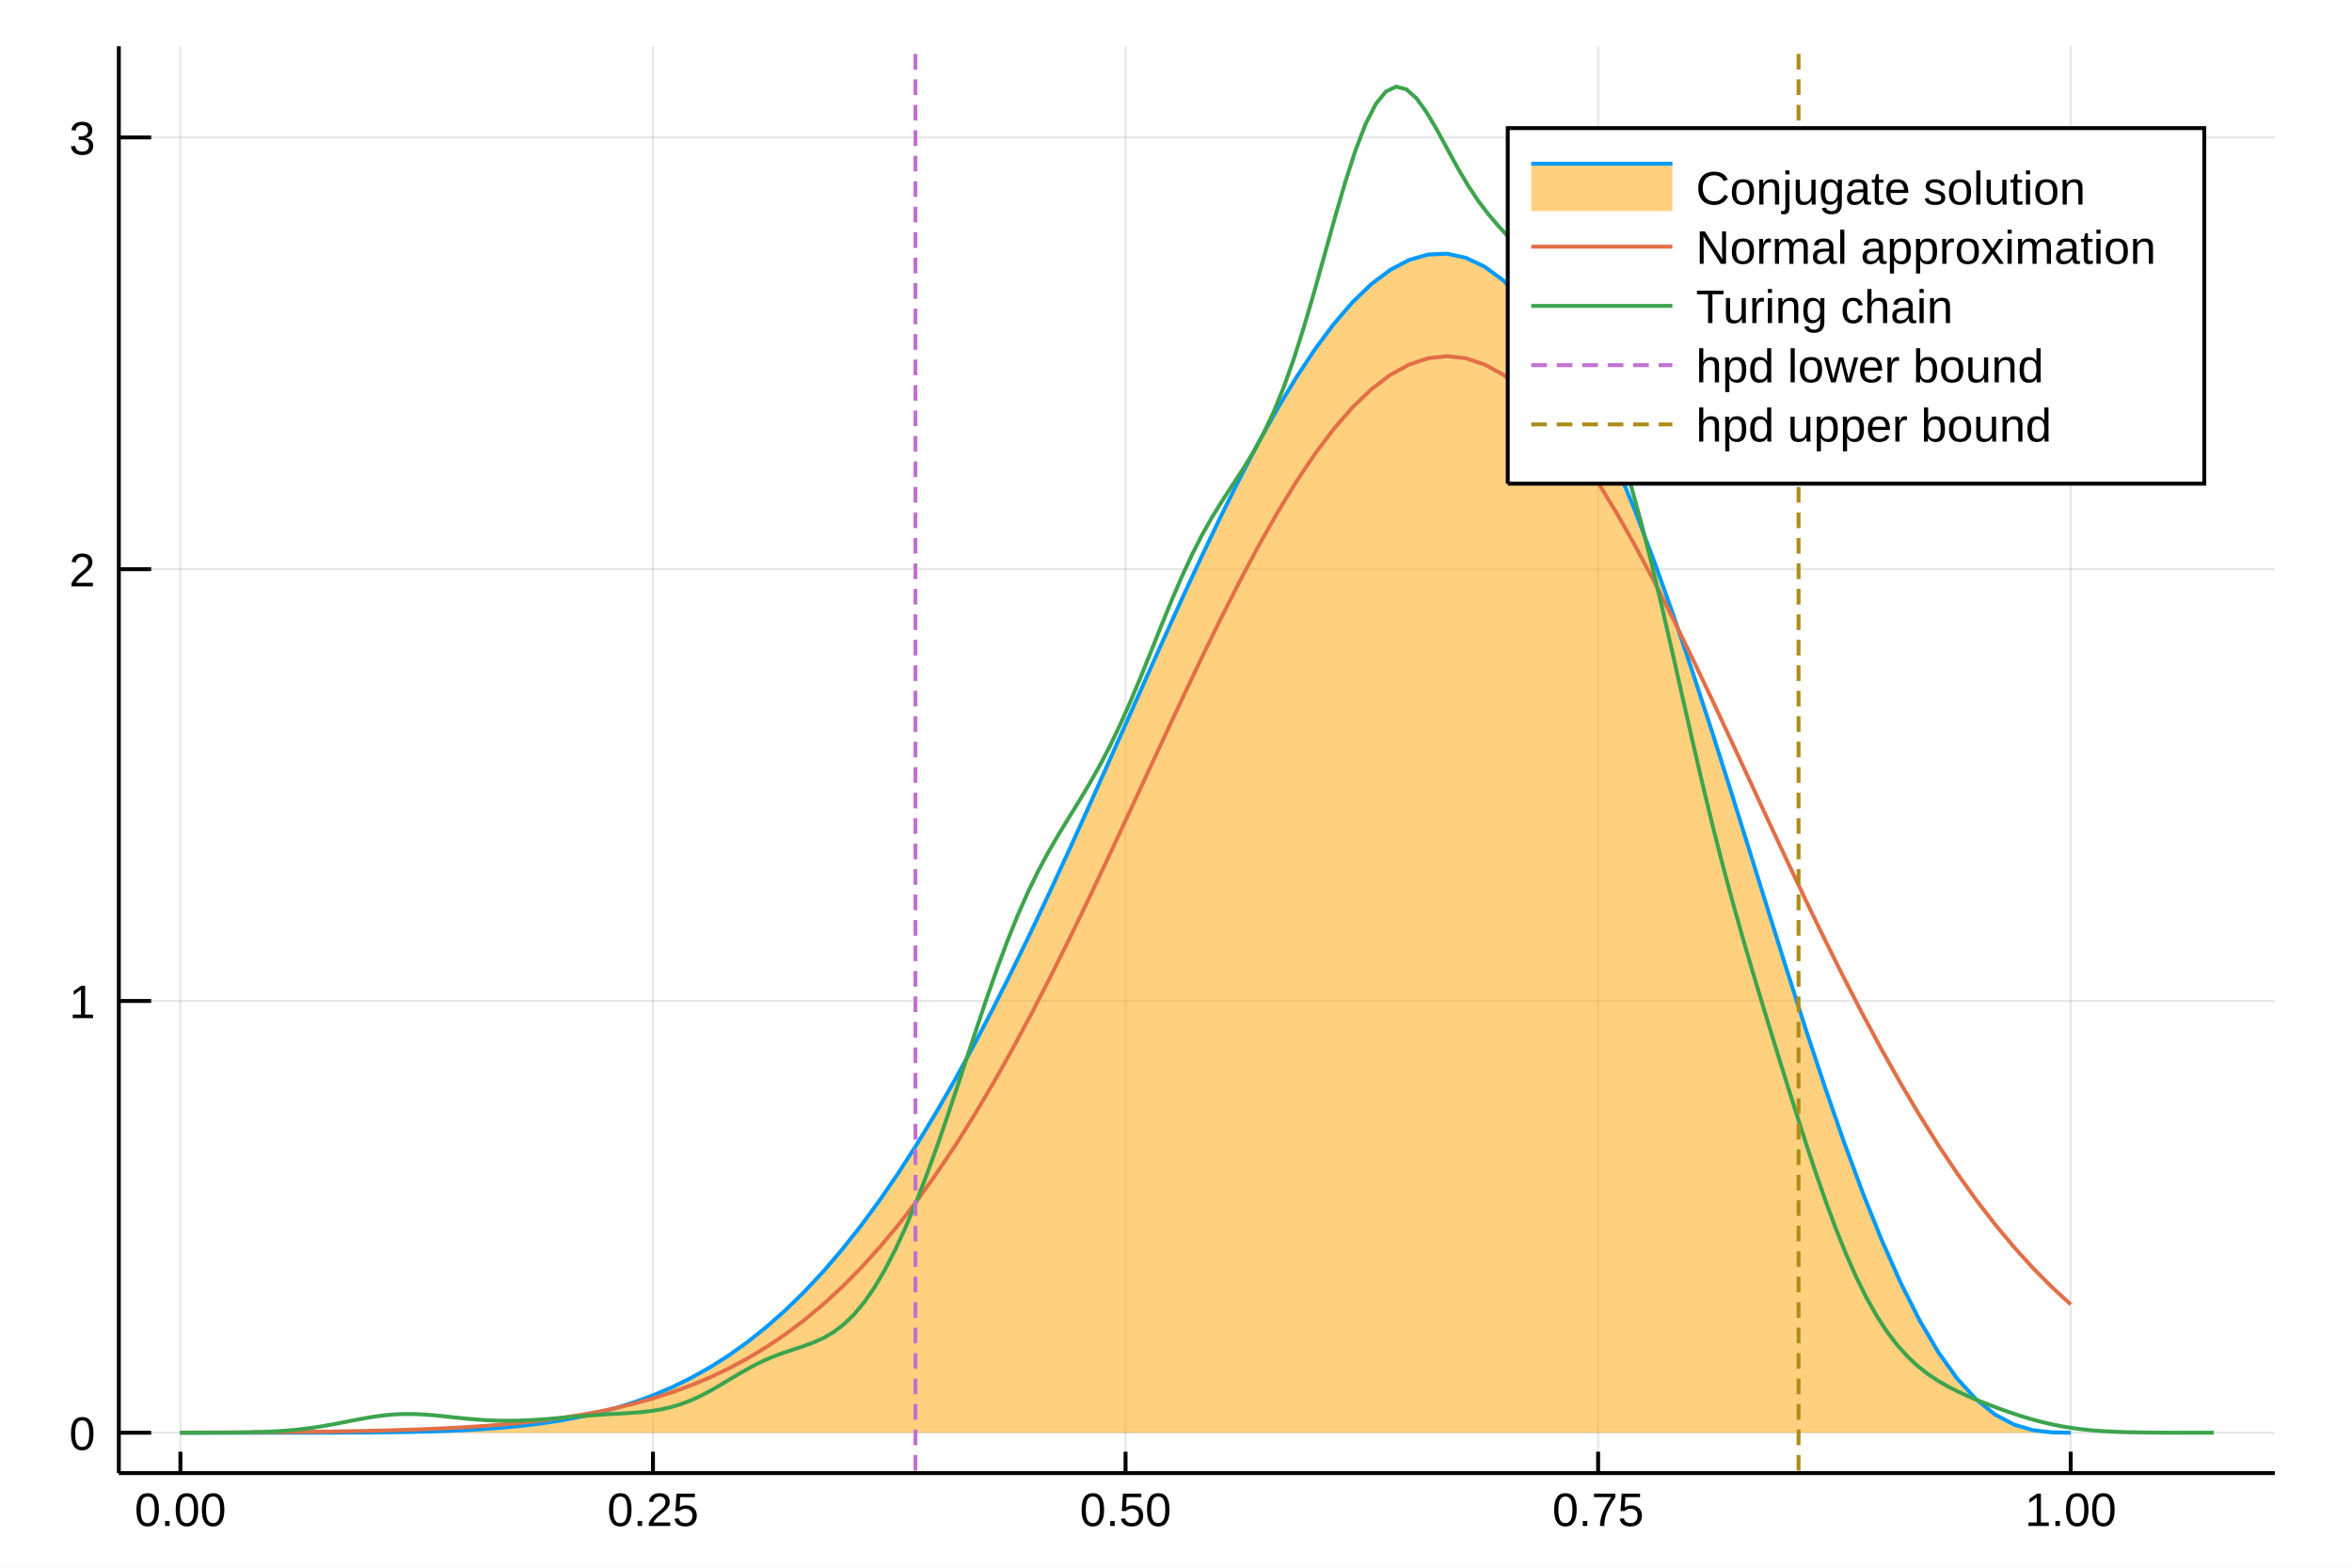
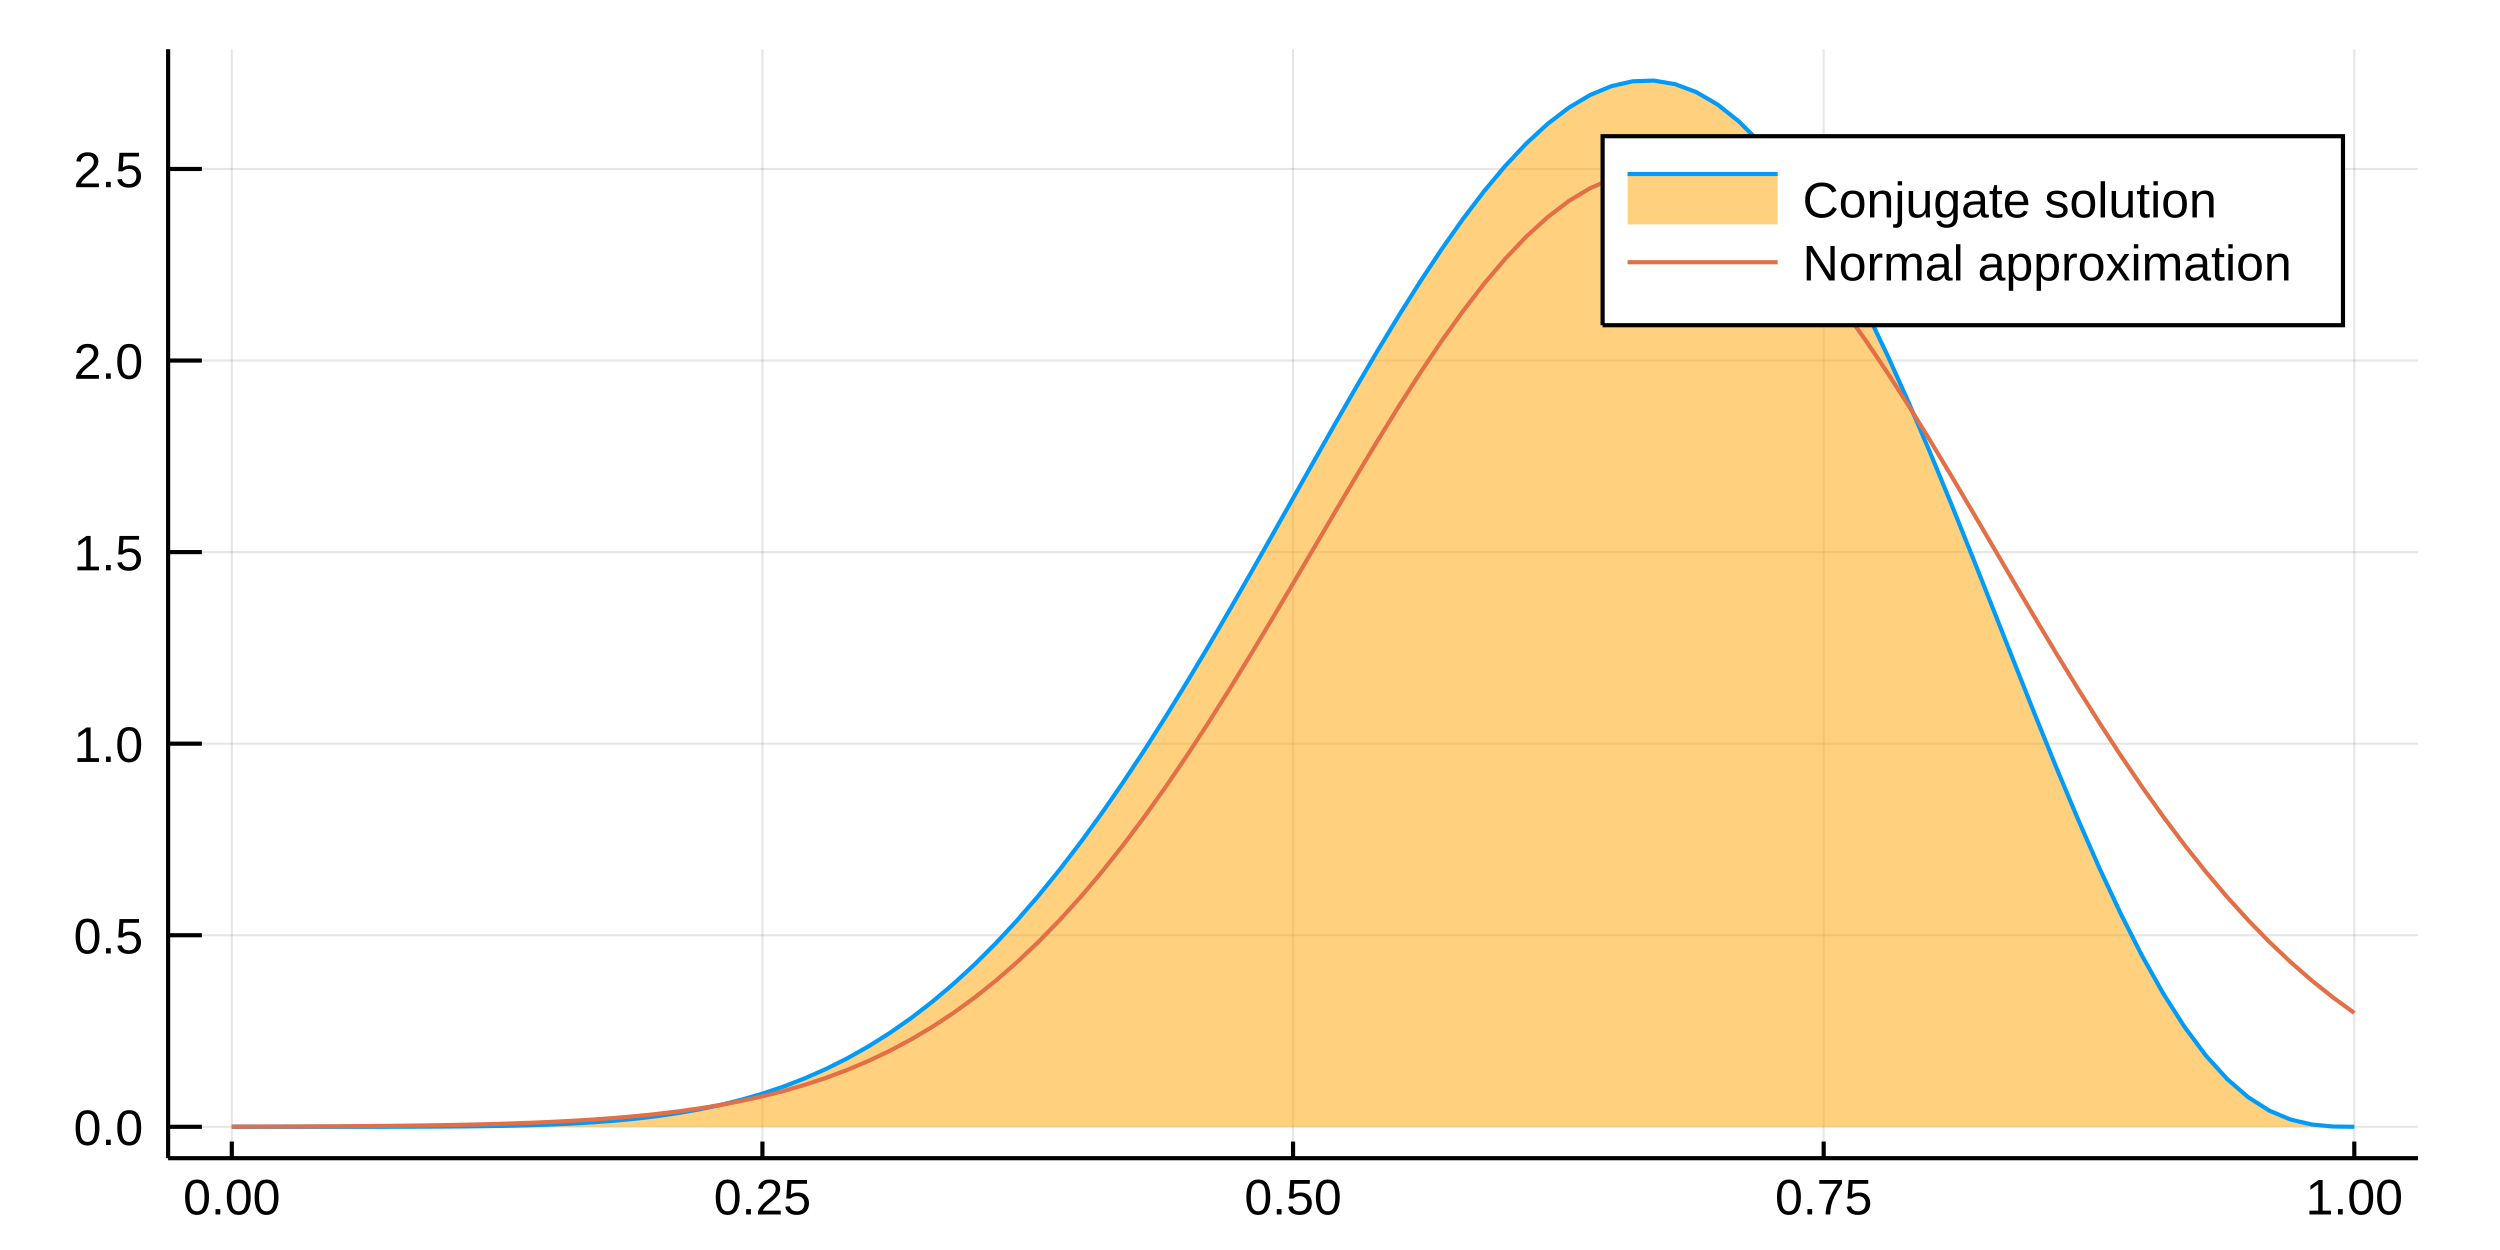
- <svg xmlns="http://www.w3.org/2000/svg" width="600" height="400" viewBox="0 0 2400 1600">
+ <svg xmlns="http://www.w3.org/2000/svg" width="600" height="300" viewBox="0 0 2400 1200">
  <defs>
-     <clipPath id="clip4500">
+     <clipPath id="clip3600">
      <rect x="0" y="0" width="2000" height="2000" />
    </clipPath>
  </defs>
  <defs>
-     <clipPath id="clip4501">
-       <rect x="0" y="0" width="2400" height="1600" />
+     <clipPath id="clip3601">
+       <rect x="0" y="0" width="2400" height="1200" />
    </clipPath>
  </defs>
-   <polygon clip-path="url(#clip4501)" points=" 0,1600 2400,1600 2400,0 0,0    " fill="#ffffff" fill-rule="evenodd" fill-opacity="1" />
+   <polygon clip-path="url(#clip3601)" points=" 0,1200 2400,1200 2400,0 0,0    " fill="#ffffff" fill-rule="evenodd" fill-opacity="1" />
  <defs>
-     <clipPath id="clip4502">
-       <rect x="480" y="0" width="1681" height="1600" />
+     <clipPath id="clip3602">
+       <rect x="480" y="0" width="1681" height="1200" />
    </clipPath>
  </defs>
-   <polygon clip-path="url(#clip4501)" points=" 121.251,1503.47 2321.26,1503.47 2321.26,47.244 121.251,47.244    " fill="#ffffff" fill-rule="evenodd" fill-opacity="1" />
+   <polygon clip-path="url(#clip3601)" points=" 161.394,1111.86 2321.26,1111.86 2321.26,47.244 161.394,47.244    " fill="#ffffff" fill-rule="evenodd" fill-opacity="1" />
  <defs>
-     <clipPath id="clip4503">
-       <rect x="121" y="47" width="2201" height="1457" />
+     <clipPath id="clip3603">
+       <rect x="161" y="47" width="2161" height="1066" />
    </clipPath>
  </defs>
-   <polyline clip-path="url(#clip4503)" style="stroke:#000000; stroke-width:2; stroke-opacity:0.1; fill:none" points="   184.083,1503.47 184.083,47.244    " />
-   <polyline clip-path="url(#clip4503)" style="stroke:#000000; stroke-width:2; stroke-opacity:0.1; fill:none" points="   666.301,1503.47 666.301,47.244    " />
-   <polyline clip-path="url(#clip4503)" style="stroke:#000000; stroke-width:2; stroke-opacity:0.1; fill:none" points="   1148.52,1503.47 1148.52,47.244    " />
-   <polyline clip-path="url(#clip4503)" style="stroke:#000000; stroke-width:2; stroke-opacity:0.1; fill:none" points="   1630.74,1503.47 1630.74,47.244    " />
-   <polyline clip-path="url(#clip4503)" style="stroke:#000000; stroke-width:2; stroke-opacity:0.1; fill:none" points="   2112.96,1503.47 2112.96,47.244    " />
-   <polyline clip-path="url(#clip4503)" style="stroke:#000000; stroke-width:2; stroke-opacity:0.1; fill:none" points="   121.251,1462.26 2321.26,1462.26    " />
-   <polyline clip-path="url(#clip4503)" style="stroke:#000000; stroke-width:2; stroke-opacity:0.1; fill:none" points="   121.251,1021.6 2321.26,1021.6    " />
-   <polyline clip-path="url(#clip4503)" style="stroke:#000000; stroke-width:2; stroke-opacity:0.1; fill:none" points="   121.251,580.938 2321.26,580.938    " />
-   <polyline clip-path="url(#clip4503)" style="stroke:#000000; stroke-width:2; stroke-opacity:0.1; fill:none" points="   121.251,140.277 2321.26,140.277    " />
-   <polyline clip-path="url(#clip4501)" style="stroke:#000000; stroke-width:4; stroke-opacity:1; fill:none" points="   121.251,1503.47 2321.26,1503.47    " />
-   <polyline clip-path="url(#clip4501)" style="stroke:#000000; stroke-width:4; stroke-opacity:1; fill:none" points="   121.251,1503.47 121.251,47.244    " />
-   <polyline clip-path="url(#clip4501)" style="stroke:#000000; stroke-width:4; stroke-opacity:1; fill:none" points="   184.083,1503.47 184.083,1481.63    " />
-   <polyline clip-path="url(#clip4501)" style="stroke:#000000; stroke-width:4; stroke-opacity:1; fill:none" points="   666.301,1503.47 666.301,1481.63    " />
-   <polyline clip-path="url(#clip4501)" style="stroke:#000000; stroke-width:4; stroke-opacity:1; fill:none" points="   1148.52,1503.47 1148.52,1481.63    " />
-   <polyline clip-path="url(#clip4501)" style="stroke:#000000; stroke-width:4; stroke-opacity:1; fill:none" points="   1630.74,1503.47 1630.74,1481.63    " />
-   <polyline clip-path="url(#clip4501)" style="stroke:#000000; stroke-width:4; stroke-opacity:1; fill:none" points="   2112.96,1503.47 2112.96,1481.63    " />
-   <polyline clip-path="url(#clip4501)" style="stroke:#000000; stroke-width:4; stroke-opacity:1; fill:none" points="   121.251,1462.26 154.251,1462.26    " />
-   <polyline clip-path="url(#clip4501)" style="stroke:#000000; stroke-width:4; stroke-opacity:1; fill:none" points="   121.251,1021.6 154.251,1021.6    " />
-   <polyline clip-path="url(#clip4501)" style="stroke:#000000; stroke-width:4; stroke-opacity:1; fill:none" points="   121.251,580.938 154.251,580.938    " />
-   <polyline clip-path="url(#clip4501)" style="stroke:#000000; stroke-width:4; stroke-opacity:1; fill:none" points="   121.251,140.277 154.251,140.277    " />
-   <g clip-path="url(#clip4501)">
-     <text style="fill:#000000; fill-opacity:1; font-family:Arial,Helvetica Neue,Helvetica,sans-serif; font-size:48px; text-anchor:middle;" transform="rotate(0, 184.083, 1557.47)" x="184.083" y="1557.47">0.00</text>
+   <polyline clip-path="url(#clip3603)" style="stroke:#000000; stroke-width:2; stroke-opacity:0.1; fill:none" points="   222.522,1111.86 222.522,47.244    " />
+   <polyline clip-path="url(#clip3603)" style="stroke:#000000; stroke-width:2; stroke-opacity:0.1; fill:none" points="   731.925,1111.86 731.925,47.244    " />
+   <polyline clip-path="url(#clip3603)" style="stroke:#000000; stroke-width:2; stroke-opacity:0.1; fill:none" points="   1241.33,1111.86 1241.33,47.244    " />
+   <polyline clip-path="url(#clip3603)" style="stroke:#000000; stroke-width:2; stroke-opacity:0.1; fill:none" points="   1750.73,1111.86 1750.73,47.244    " />
+   <polyline clip-path="url(#clip3603)" style="stroke:#000000; stroke-width:2; stroke-opacity:0.1; fill:none" points="   2260.13,1111.86 2260.13,47.244    " />
+   <polyline clip-path="url(#clip3603)" style="stroke:#000000; stroke-width:2; stroke-opacity:0.1; fill:none" points="   161.394,1081.73 2321.26,1081.73    " />
+   <polyline clip-path="url(#clip3603)" style="stroke:#000000; stroke-width:2; stroke-opacity:0.1; fill:none" points="   161.394,897.825 2321.26,897.825    " />
+   <polyline clip-path="url(#clip3603)" style="stroke:#000000; stroke-width:2; stroke-opacity:0.1; fill:none" points="   161.394,713.924 2321.26,713.924    " />
+   <polyline clip-path="url(#clip3603)" style="stroke:#000000; stroke-width:2; stroke-opacity:0.1; fill:none" points="   161.394,530.022 2321.26,530.022    " />
+   <polyline clip-path="url(#clip3603)" style="stroke:#000000; stroke-width:2; stroke-opacity:0.1; fill:none" points="   161.394,346.12 2321.26,346.12    " />
+   <polyline clip-path="url(#clip3603)" style="stroke:#000000; stroke-width:2; stroke-opacity:0.1; fill:none" points="   161.394,162.218 2321.26,162.218    " />
+   <polyline clip-path="url(#clip3601)" style="stroke:#000000; stroke-width:4; stroke-opacity:1; fill:none" points="   161.394,1111.86 2321.26,1111.86    " />
+   <polyline clip-path="url(#clip3601)" style="stroke:#000000; stroke-width:4; stroke-opacity:1; fill:none" points="   161.394,1111.86 161.394,47.244    " />
+   <polyline clip-path="url(#clip3601)" style="stroke:#000000; stroke-width:4; stroke-opacity:1; fill:none" points="   222.522,1111.86 222.522,1095.89    " />
+   <polyline clip-path="url(#clip3601)" style="stroke:#000000; stroke-width:4; stroke-opacity:1; fill:none" points="   731.925,1111.86 731.925,1095.89    " />
+   <polyline clip-path="url(#clip3601)" style="stroke:#000000; stroke-width:4; stroke-opacity:1; fill:none" points="   1241.33,1111.86 1241.33,1095.89    " />
+   <polyline clip-path="url(#clip3601)" style="stroke:#000000; stroke-width:4; stroke-opacity:1; fill:none" points="   1750.73,1111.86 1750.73,1095.89    " />
+   <polyline clip-path="url(#clip3601)" style="stroke:#000000; stroke-width:4; stroke-opacity:1; fill:none" points="   2260.13,1111.86 2260.13,1095.89    " />
+   <polyline clip-path="url(#clip3601)" style="stroke:#000000; stroke-width:4; stroke-opacity:1; fill:none" points="   161.394,1081.73 193.792,1081.73    " />
+   <polyline clip-path="url(#clip3601)" style="stroke:#000000; stroke-width:4; stroke-opacity:1; fill:none" points="   161.394,897.825 193.792,897.825    " />
+   <polyline clip-path="url(#clip3601)" style="stroke:#000000; stroke-width:4; stroke-opacity:1; fill:none" points="   161.394,713.924 193.792,713.924    " />
+   <polyline clip-path="url(#clip3601)" style="stroke:#000000; stroke-width:4; stroke-opacity:1; fill:none" points="   161.394,530.022 193.792,530.022    " />
+   <polyline clip-path="url(#clip3601)" style="stroke:#000000; stroke-width:4; stroke-opacity:1; fill:none" points="   161.394,346.12 193.792,346.12    " />
+   <polyline clip-path="url(#clip3601)" style="stroke:#000000; stroke-width:4; stroke-opacity:1; fill:none" points="   161.394,162.218 193.792,162.218    " />
+   <g clip-path="url(#clip3601)">
+     <text style="fill:#000000; fill-opacity:1; font-family:Arial,Helvetica Neue,Helvetica,sans-serif; font-size:48px; text-anchor:middle;" transform="rotate(0, 222.522, 1165.86)" x="222.522" y="1165.86">0.00</text>
  </g>
-   <g clip-path="url(#clip4501)">
-     <text style="fill:#000000; fill-opacity:1; font-family:Arial,Helvetica Neue,Helvetica,sans-serif; font-size:48px; text-anchor:middle;" transform="rotate(0, 666.301, 1557.47)" x="666.301" y="1557.47">0.25</text>
+   <g clip-path="url(#clip3601)">
+     <text style="fill:#000000; fill-opacity:1; font-family:Arial,Helvetica Neue,Helvetica,sans-serif; font-size:48px; text-anchor:middle;" transform="rotate(0, 731.925, 1165.86)" x="731.925" y="1165.86">0.25</text>
  </g>
-   <g clip-path="url(#clip4501)">
-     <text style="fill:#000000; fill-opacity:1; font-family:Arial,Helvetica Neue,Helvetica,sans-serif; font-size:48px; text-anchor:middle;" transform="rotate(0, 1148.52, 1557.47)" x="1148.52" y="1557.47">0.50</text>
+   <g clip-path="url(#clip3601)">
+     <text style="fill:#000000; fill-opacity:1; font-family:Arial,Helvetica Neue,Helvetica,sans-serif; font-size:48px; text-anchor:middle;" transform="rotate(0, 1241.33, 1165.86)" x="1241.33" y="1165.86">0.50</text>
  </g>
-   <g clip-path="url(#clip4501)">
-     <text style="fill:#000000; fill-opacity:1; font-family:Arial,Helvetica Neue,Helvetica,sans-serif; font-size:48px; text-anchor:middle;" transform="rotate(0, 1630.74, 1557.47)" x="1630.74" y="1557.47">0.75</text>
+   <g clip-path="url(#clip3601)">
+     <text style="fill:#000000; fill-opacity:1; font-family:Arial,Helvetica Neue,Helvetica,sans-serif; font-size:48px; text-anchor:middle;" transform="rotate(0, 1750.73, 1165.86)" x="1750.73" y="1165.86">0.75</text>
  </g>
-   <g clip-path="url(#clip4501)">
-     <text style="fill:#000000; fill-opacity:1; font-family:Arial,Helvetica Neue,Helvetica,sans-serif; font-size:48px; text-anchor:middle;" transform="rotate(0, 2112.96, 1557.47)" x="2112.96" y="1557.47">1.00</text>
+   <g clip-path="url(#clip3601)">
+     <text style="fill:#000000; fill-opacity:1; font-family:Arial,Helvetica Neue,Helvetica,sans-serif; font-size:48px; text-anchor:middle;" transform="rotate(0, 2260.13, 1165.86)" x="2260.13" y="1165.86">1.00</text>
  </g>
-   <g clip-path="url(#clip4501)">
-     <text style="fill:#000000; fill-opacity:1; font-family:Arial,Helvetica Neue,Helvetica,sans-serif; font-size:48px; text-anchor:end;" transform="rotate(0, 97.2505, 1479.76)" x="97.251" y="1479.76">0</text>
+   <g clip-path="url(#clip3601)">
+     <text style="fill:#000000; fill-opacity:1; font-family:Arial,Helvetica Neue,Helvetica,sans-serif; font-size:48px; text-anchor:end;" transform="rotate(0, 137.394, 1099.23)" x="137.394" y="1099.23">0.0</text>
  </g>
-   <g clip-path="url(#clip4501)">
-     <text style="fill:#000000; fill-opacity:1; font-family:Arial,Helvetica Neue,Helvetica,sans-serif; font-size:48px; text-anchor:end;" transform="rotate(0, 97.2505, 1039.1)" x="97.251" y="1039.1">1</text>
+   <g clip-path="url(#clip3601)">
+     <text style="fill:#000000; fill-opacity:1; font-family:Arial,Helvetica Neue,Helvetica,sans-serif; font-size:48px; text-anchor:end;" transform="rotate(0, 137.394, 915.325)" x="137.394" y="915.325">0.5</text>
  </g>
-   <g clip-path="url(#clip4501)">
-     <text style="fill:#000000; fill-opacity:1; font-family:Arial,Helvetica Neue,Helvetica,sans-serif; font-size:48px; text-anchor:end;" transform="rotate(0, 97.2505, 598.438)" x="97.251" y="598.438">2</text>
+   <g clip-path="url(#clip3601)">
+     <text style="fill:#000000; fill-opacity:1; font-family:Arial,Helvetica Neue,Helvetica,sans-serif; font-size:48px; text-anchor:end;" transform="rotate(0, 137.394, 731.424)" x="137.394" y="731.424">1.0</text>
  </g>
-   <g clip-path="url(#clip4501)">
-     <text style="fill:#000000; fill-opacity:1; font-family:Arial,Helvetica Neue,Helvetica,sans-serif; font-size:48px; text-anchor:end;" transform="rotate(0, 97.2505, 157.777)" x="97.251" y="157.777">3</text>
+   <g clip-path="url(#clip3601)">
+     <text style="fill:#000000; fill-opacity:1; font-family:Arial,Helvetica Neue,Helvetica,sans-serif; font-size:48px; text-anchor:end;" transform="rotate(0, 137.394, 547.522)" x="137.394" y="547.522">1.5</text>
  </g>
-   <polygon clip-path="url(#clip4503)" points=" 184.083,1462.26 203.371,1462.26 222.66,1462.26 241.949,1462.26 261.238,1462.26 280.526,1462.26 299.815,1462.25 319.104,1462.23 338.392,1462.19 357.681,1462.11    376.97,1461.99 396.259,1461.8 415.547,1461.51 434.836,1461.08 454.125,1460.49 473.414,1459.67 492.702,1458.58 511.991,1457.15 531.28,1455.32 550.568,1453.01    569.857,1450.13 589.146,1446.61 608.435,1442.34 627.723,1437.24 647.012,1431.21 666.301,1424.14 685.59,1415.92 704.878,1406.47 724.167,1395.68 743.456,1383.46    762.744,1369.7 782.033,1354.34 801.322,1337.29 820.611,1318.48 839.899,1297.87 859.188,1275.39 878.477,1251.04 897.766,1224.79 917.054,1196.64 936.343,1166.62    955.632,1134.77 974.92,1101.15 994.209,1065.83 1013.5,1028.93 1032.79,990.562 1052.08,950.876 1071.36,910.04 1090.65,868.244 1109.94,825.697 1129.23,782.633    1148.52,739.301 1167.81,695.97 1187.1,652.926 1206.39,610.47 1225.67,568.914 1244.96,528.581 1264.25,489.804 1283.54,452.918 1302.83,418.262 1322.12,386.173    1341.41,356.982 1360.69,331.015 1379.98,308.581 1399.27,289.977 1418.56,275.477 1437.85,265.331 1457.14,259.762 1476.43,258.958 1495.72,263.072 1515,272.214    1534.29,286.453 1553.58,305.807 1572.87,330.243 1592.16,359.674 1611.45,393.957 1630.74,432.89 1650.03,476.209 1669.31,523.593 1688.6,574.655 1707.89,628.954    1727.18,685.988 1746.47,745.201 1765.76,805.987 1785.05,867.695 1804.34,929.638 1823.62,991.097 1842.91,1051.34 1862.2,1109.62 1881.49,1165.21 1900.78,1217.41    1920.07,1265.54 1939.36,1309.02 1958.65,1347.34 1977.93,1380.12 1997.22,1407.1 2016.51,1428.25 2035.8,1443.72 2055.09,1453.94 2074.38,1459.64 2093.67,1461.91    2112.96,1462.26 2112.96,1462.26 2093.67,1462.26 2074.38,1462.26 2055.09,1462.26 2035.8,1462.26 2016.51,1462.26 1997.22,1462.26 1977.93,1462.26 1958.65,1462.26    1939.36,1462.26 1920.07,1462.26 1900.78,1462.26 1881.49,1462.26 1862.2,1462.26 1842.91,1462.26 1823.62,1462.26 1804.34,1462.26 1785.05,1462.26 1765.76,1462.26    1746.47,1462.26 1727.18,1462.26 1707.89,1462.26 1688.6,1462.26 1669.31,1462.26 1650.03,1462.26 1630.74,1462.26 1611.45,1462.26 1592.16,1462.26 1572.87,1462.26    1553.58,1462.26 1534.29,1462.26 1515,1462.26 1495.72,1462.26 1476.43,1462.26 1457.14,1462.26 1437.85,1462.26 1418.56,1462.26 1399.27,1462.26 1379.98,1462.26    1360.69,1462.26 1341.41,1462.26 1322.12,1462.26 1302.83,1462.26 1283.54,1462.26 1264.25,1462.26 1244.96,1462.26 1225.67,1462.26 1206.39,1462.26 1187.1,1462.26    1167.81,1462.26 1148.52,1462.26 1129.23,1462.26 1109.94,1462.26 1090.65,1462.26 1071.36,1462.26 1052.08,1462.26 1032.79,1462.26 1013.5,1462.26 994.209,1462.26    974.92,1462.26 955.632,1462.26 936.343,1462.26 917.054,1462.26 897.766,1462.26 878.477,1462.26 859.188,1462.26 839.899,1462.26 820.611,1462.26 801.322,1462.26    782.033,1462.26 762.744,1462.26 743.456,1462.26 724.167,1462.26 704.878,1462.26 685.59,1462.26 666.301,1462.26 647.012,1462.26 627.723,1462.26 608.435,1462.26    589.146,1462.26 569.857,1462.26 550.568,1462.26 531.28,1462.26 511.991,1462.26 492.702,1462.26 473.414,1462.26 454.125,1462.26 434.836,1462.26 415.547,1462.26    396.259,1462.26 376.97,1462.26 357.681,1462.26 338.392,1462.26 319.104,1462.26 299.815,1462.26 280.526,1462.26 261.238,1462.26 241.949,1462.26 222.66,1462.26    203.371,1462.26 184.083,1462.26    " fill="#ffa500" fill-rule="evenodd" fill-opacity="0.5" />
-   <polyline clip-path="url(#clip4503)" style="stroke:#009af9; stroke-width:4; stroke-opacity:1; fill:none" points="   184.083,1462.26 203.371,1462.26 222.66,1462.26 241.949,1462.26 261.238,1462.26 280.526,1462.26 299.815,1462.25 319.104,1462.23 338.392,1462.19 357.681,1462.11    376.97,1461.99 396.259,1461.8 415.547,1461.51 434.836,1461.08 454.125,1460.49 473.414,1459.67 492.702,1458.58 511.991,1457.15 531.28,1455.32 550.568,1453.01    569.857,1450.13 589.146,1446.61 608.435,1442.34 627.723,1437.24 647.012,1431.21 666.301,1424.14 685.59,1415.92 704.878,1406.47 724.167,1395.68 743.456,1383.46    762.744,1369.7 782.033,1354.34 801.322,1337.29 820.611,1318.48 839.899,1297.87 859.188,1275.39 878.477,1251.04 897.766,1224.79 917.054,1196.64 936.343,1166.62    955.632,1134.77 974.92,1101.15 994.209,1065.83 1013.5,1028.93 1032.79,990.562 1052.08,950.876 1071.36,910.04 1090.65,868.244 1109.94,825.697 1129.23,782.633    1148.52,739.301 1167.81,695.97 1187.1,652.926 1206.39,610.47 1225.67,568.914 1244.96,528.581 1264.25,489.804 1283.54,452.918 1302.83,418.262 1322.12,386.173    1341.41,356.982 1360.69,331.015 1379.98,308.581 1399.27,289.977 1418.56,275.477 1437.85,265.331 1457.14,259.762 1476.43,258.958 1495.72,263.072 1515,272.214    1534.29,286.453 1553.58,305.807 1572.87,330.243 1592.16,359.674 1611.45,393.957 1630.74,432.89 1650.03,476.209 1669.31,523.593 1688.6,574.655 1707.89,628.954    1727.18,685.988 1746.47,745.201 1765.76,805.987 1785.05,867.695 1804.34,929.638 1823.62,991.097 1842.91,1051.34 1862.2,1109.62 1881.49,1165.21 1900.78,1217.41    1920.07,1265.54 1939.36,1309.02 1958.65,1347.34 1977.93,1380.12 1997.22,1407.1 2016.51,1428.25 2035.8,1443.72 2055.09,1453.94 2074.38,1459.64 2093.67,1461.91    2112.96,1462.26    " />
-   <polyline clip-path="url(#clip4503)" style="stroke:#e26f46; stroke-width:4; stroke-opacity:1; fill:none" points="   184.083,1462.09 203.371,1462.04 222.66,1461.97 241.949,1461.89 261.238,1461.79 280.526,1461.66 299.815,1461.49 319.104,1461.29 338.392,1461.04 357.681,1460.72    376.97,1460.33 396.259,1459.86 415.547,1459.28 434.836,1458.57 454.125,1457.71 473.414,1456.67 492.702,1455.43 511.991,1453.94 531.28,1452.16 550.568,1450.05    569.857,1447.57 589.146,1444.64 608.435,1441.21 627.723,1437.22 647.012,1432.58 666.301,1427.22 685.59,1421.05 704.878,1413.99 724.167,1405.93 743.456,1396.79    762.744,1386.46 782.033,1374.85 801.322,1361.84 820.611,1347.36 839.899,1331.29 859.188,1313.56 878.477,1294.09 897.766,1272.81 917.054,1249.68 936.343,1224.64    955.632,1197.69 974.92,1168.84 994.209,1138.11 1013.5,1105.55 1032.79,1071.26 1052.08,1035.34 1071.36,997.933 1090.65,959.221 1109.94,919.406 1129.23,878.724    1148.52,837.439 1167.81,795.841 1187.1,754.245 1206.39,712.985 1225.67,672.412 1244.96,632.888 1264.25,594.782 1283.54,558.462 1302.83,524.292 1322.12,492.626    1341.41,463.798 1360.69,438.122 1379.98,415.881 1399.27,397.325 1418.56,382.666 1437.85,372.071 1457.14,365.664 1476.43,363.521 1495.72,365.664 1515,372.071    1534.29,382.666 1553.58,397.325 1572.87,415.881 1592.16,438.122 1611.45,463.798 1630.74,492.626 1650.03,524.292 1669.31,558.462 1688.6,594.782 1707.89,632.888    1727.18,672.412 1746.47,712.985 1765.76,754.245 1785.05,795.841 1804.34,837.439 1823.62,878.724 1842.91,919.406 1862.2,959.221 1881.49,997.933 1900.78,1035.34    1920.07,1071.26 1939.36,1105.55 1958.65,1138.11 1977.93,1168.84 1997.22,1197.69 2016.51,1224.64 2035.8,1249.68 2055.09,1272.81 2074.38,1294.09 2093.67,1313.56    2112.96,1331.29    " />
-   <polyline clip-path="url(#clip4503)" style="stroke:#3da44d; stroke-width:4; stroke-opacity:1; fill:none" points="   183.515,1462.25 193.944,1462.25 204.374,1462.23 214.804,1462.21 225.233,1462.17 235.663,1462.09 246.092,1461.97 256.522,1461.78 266.951,1461.49 277.381,1461.05    287.81,1460.44 298.24,1459.6 308.67,1458.51 319.099,1457.14 329.529,1455.51 339.958,1453.66 350.388,1451.65 360.817,1449.59 371.247,1447.62 381.676,1445.88    392.106,1444.5 402.535,1443.57 412.965,1443.15 423.395,1443.23 433.824,1443.74 444.254,1444.6 454.683,1445.66 465.113,1446.79 475.542,1447.86 485.972,1448.78    496.401,1449.47 506.831,1449.9 517.261,1450.05 527.69,1449.93 538.12,1449.56 548.549,1448.98 558.979,1448.23 569.408,1447.37 579.838,1446.46 590.267,1445.56    600.697,1444.72 611.127,1443.99 621.556,1443.35 631.986,1442.76 642.415,1442.14 652.845,1441.36 663.274,1440.25 673.704,1438.62 684.133,1436.32 694.563,1433.21    704.992,1429.24 715.422,1424.42 725.852,1418.89 736.281,1412.85 746.711,1406.58 757.14,1400.4 767.57,1394.58 777.999,1389.35 788.429,1384.81 798.858,1380.9    809.288,1377.4 819.718,1373.97 830.147,1370.15 840.577,1365.42 851.006,1359.29 861.436,1351.3 871.865,1341.11 882.295,1328.48 892.724,1313.3 903.154,1295.56    913.583,1275.31 924.013,1252.69 934.443,1227.84 944.872,1200.99 955.302,1172.39 965.731,1142.35 976.161,1111.28 986.59,1079.67 997.02,1048.09 1007.45,1017.13    1017.88,987.402 1028.31,959.413 1038.74,933.535 1049.17,909.942 1059.6,888.579 1070.03,869.168 1080.46,851.231 1090.89,834.152 1101.32,817.247 1111.74,799.838    1122.17,781.337 1132.6,761.312 1143.03,739.543 1153.46,716.06 1163.89,691.144 1174.32,665.304 1184.75,639.219 1195.18,613.64 1205.61,589.28 1216.04,566.693    1226.47,546.172 1236.9,527.679 1247.33,510.825 1257.76,494.901 1268.19,478.967 1278.62,461.967 1289.05,442.869 1299.48,420.807 1309.91,395.2 1320.34,365.845    1330.77,332.984 1341.2,297.313 1351.62,259.972 1362.05,222.467 1372.48,186.56 1382.91,154.109 1393.34,126.874 1403.77,106.314 1414.2,93.396 1424.63,88.458    1435.06,91.151 1445.49,100.474 1455.92,114.917 1466.35,132.673 1476.78,151.9 1487.21,170.985 1497.64,188.746 1508.07,204.557 1518.5,218.357 1528.93,230.57    1539.36,241.932 1549.79,253.306 1560.22,265.492 1570.65,279.105 1581.07,294.518 1591.5,311.896 1601.93,331.271 1612.36,352.659 1622.79,376.146 1633.22,401.943    1643.65,430.369 1654.08,461.776 1664.51,496.435 1674.94,534.418 1685.37,575.508 1695.8,619.163 1706.23,664.561 1716.66,710.703 1727.09,756.563 1737.52,801.246    1747.95,844.118 1758.38,884.875 1768.81,923.545 1779.24,960.417 1789.67,995.924 1800.1,1030.52 1810.52,1064.53 1820.95,1098.15 1831.38,1131.31 1841.81,1163.8    1852.24,1195.25 1862.67,1225.28 1873.1,1253.46 1883.53,1279.48 1893.96,1303.09 1904.39,1324.17 1914.82,1342.7 1925.25,1358.75 1935.68,1372.49 1946.11,1384.13    1956.54,1393.92 1966.97,1402.17 1977.4,1409.15 1987.83,1415.16 1998.26,1420.43 2008.69,1425.19 2019.12,1429.58 2029.55,1433.71 2039.97,1437.63 2050.4,1441.33    2060.83,1444.8 2071.26,1447.99 2081.69,1450.85 2092.12,1453.36 2102.55,1455.49 2112.98,1457.25 2123.41,1458.65 2133.84,1459.73 2144.27,1460.54 2154.7,1461.13    2165.13,1461.54 2175.56,1461.81 2185.99,1461.99 2196.42,1462.1 2206.85,1462.17 2217.28,1462.21 2227.71,1462.23 2238.14,1462.25 2248.57,1462.25 2259,1462.25       " />
-   <polyline clip-path="url(#clip4503)" style="stroke:#c271d2; stroke-width:4; stroke-opacity:1; fill:none" stroke-dasharray="16, 10" points="   934.133,147127 934.133,-145576    " />
-   <polyline clip-path="url(#clip4503)" style="stroke:#ac8d18; stroke-width:4; stroke-opacity:1; fill:none" stroke-dasharray="16, 10" points="   1835.26,147127 1835.26,-145576    " />
-   <polygon clip-path="url(#clip4501)" points=" 1538.51,493.644 2249.26,493.644 2249.26,130.764 1538.51,130.764    " fill="#ffffff" fill-rule="evenodd" fill-opacity="1" />
-   <polyline clip-path="url(#clip4501)" style="stroke:#000000; stroke-width:4; stroke-opacity:1; fill:none" points="   1538.51,493.644 2249.26,493.644 2249.26,130.764 1538.51,130.764 1538.51,493.644    " />
-   <polygon clip-path="url(#clip4501)" points=" 1562.51,215.436 1706.51,215.436 1706.51,167.052 1562.51,167.052 1562.51,215.436    " fill="#ffa500" fill-rule="evenodd" fill-opacity="0.5" />
-   <polyline clip-path="url(#clip4501)" style="stroke:#009af9; stroke-width:4; stroke-opacity:1; fill:none" points="   1562.51,167.052 1706.51,167.052    " />
-   <g clip-path="url(#clip4501)">
+   <g clip-path="url(#clip3601)">
+     <text style="fill:#000000; fill-opacity:1; font-family:Arial,Helvetica Neue,Helvetica,sans-serif; font-size:48px; text-anchor:end;" transform="rotate(0, 137.394, 363.62)" x="137.394" y="363.62">2.0</text>
+   </g>
+   <g clip-path="url(#clip3601)">
+     <text style="fill:#000000; fill-opacity:1; font-family:Arial,Helvetica Neue,Helvetica,sans-serif; font-size:48px; text-anchor:end;" transform="rotate(0, 137.394, 179.718)" x="137.394" y="179.718">2.5</text>
+   </g>
+   <polygon clip-path="url(#clip3603)" points=" 222.522,1081.73 242.898,1081.73 263.275,1081.73 283.651,1081.73 304.027,1081.73 324.403,1081.72 344.779,1081.72 365.155,1081.7 385.531,1081.66 405.907,1081.6    426.283,1081.5 446.659,1081.34 467.035,1081.1 487.412,1080.75 507.788,1080.25 528.164,1079.57 548.54,1078.66 568.916,1077.46 589.292,1075.93 609.668,1074    630.044,1071.6 650.42,1068.66 670.796,1065.1 691.172,1060.85 711.549,1055.81 731.925,1049.91 752.301,1043.05 772.677,1035.16 793.053,1026.16 813.429,1015.95    833.805,1004.47 854.181,991.651 874.557,977.418 894.933,961.721 915.309,944.513 935.686,925.756 956.062,905.428 976.438,883.516 996.814,860.024 1017.19,834.969    1037.57,808.384 1057.94,780.319 1078.32,750.844 1098.69,720.042 1119.07,688.018 1139.45,654.894 1159.82,620.809 1180.2,585.923 1200.57,550.411 1220.95,514.467    1241.33,478.299 1261.7,442.133 1282.08,406.206 1302.46,370.769 1322.83,336.083 1343.21,302.419 1363.58,270.053 1383.96,239.266 1404.34,210.34 1424.71,183.556    1445.09,159.192 1465.46,137.518 1485.84,118.793 1506.22,103.265 1526.59,91.162 1546.97,82.694 1567.34,78.046 1587.72,77.375 1608.1,80.808 1628.47,88.439    1648.85,100.324 1669.22,116.478 1689.6,136.873 1709.98,161.439 1730.35,190.054 1750.73,222.549 1771.11,258.706 1791.48,298.255 1811.86,340.876 1832.23,386.197    1852.61,433.801 1872.99,483.224 1893.36,533.96 1913.74,585.466 1934.11,637.166 1954.49,688.465 1974.87,738.746 1995.24,787.393 2015.62,833.794 2035.99,877.359    2056.37,917.536 2076.75,953.827 2097.12,985.811 2117.5,1013.16 2137.88,1035.69 2158.25,1053.34 2178.63,1066.25 2199,1074.78 2219.38,1079.54 2239.76,1081.44    2260.13,1081.73 2260.13,1081.73 2239.76,1081.73 2219.38,1081.73 2199,1081.73 2178.63,1081.73 2158.25,1081.73 2137.88,1081.73 2117.5,1081.73 2097.12,1081.73    2076.75,1081.73 2056.37,1081.73 2035.99,1081.73 2015.62,1081.73 1995.24,1081.73 1974.87,1081.73 1954.49,1081.73 1934.11,1081.73 1913.74,1081.73 1893.36,1081.73    1872.99,1081.73 1852.61,1081.73 1832.23,1081.73 1811.86,1081.73 1791.48,1081.73 1771.11,1081.73 1750.73,1081.73 1730.35,1081.73 1709.98,1081.73 1689.6,1081.73    1669.22,1081.73 1648.85,1081.73 1628.47,1081.73 1608.1,1081.73 1587.72,1081.73 1567.34,1081.73 1546.97,1081.73 1526.59,1081.73 1506.22,1081.73 1485.84,1081.73    1465.46,1081.73 1445.09,1081.73 1424.71,1081.73 1404.34,1081.73 1383.96,1081.73 1363.58,1081.73 1343.21,1081.73 1322.83,1081.73 1302.46,1081.73 1282.08,1081.73    1261.7,1081.73 1241.33,1081.73 1220.95,1081.73 1200.57,1081.73 1180.2,1081.73 1159.82,1081.73 1139.45,1081.73 1119.07,1081.73 1098.69,1081.73 1078.32,1081.73    1057.94,1081.73 1037.57,1081.73 1017.19,1081.73 996.814,1081.73 976.438,1081.73 956.062,1081.73 935.686,1081.73 915.309,1081.73 894.933,1081.73 874.557,1081.73    854.181,1081.73 833.805,1081.73 813.429,1081.73 793.053,1081.73 772.677,1081.73 752.301,1081.73 731.925,1081.73 711.549,1081.73 691.172,1081.73 670.796,1081.73    650.42,1081.73 630.044,1081.73 609.668,1081.73 589.292,1081.73 568.916,1081.73 548.54,1081.73 528.164,1081.73 507.788,1081.73 487.412,1081.73 467.035,1081.73    446.659,1081.73 426.283,1081.73 405.907,1081.73 385.531,1081.73 365.155,1081.73 344.779,1081.73 324.403,1081.73 304.027,1081.73 283.651,1081.73 263.275,1081.73    242.898,1081.73 222.522,1081.73    " fill="#ffa500" fill-rule="evenodd" fill-opacity="0.5" />
+   <polyline clip-path="url(#clip3603)" style="stroke:#009af9; stroke-width:4; stroke-opacity:1; fill:none" points="   222.522,1081.73 242.898,1081.73 263.275,1081.73 283.651,1081.73 304.027,1081.73 324.403,1081.72 344.779,1081.72 365.155,1081.7 385.531,1081.66 405.907,1081.6    426.283,1081.5 446.659,1081.34 467.035,1081.1 487.412,1080.75 507.788,1080.25 528.164,1079.57 548.54,1078.66 568.916,1077.46 589.292,1075.93 609.668,1074    630.044,1071.6 650.42,1068.66 670.796,1065.1 691.172,1060.85 711.549,1055.81 731.925,1049.91 752.301,1043.05 772.677,1035.16 793.053,1026.16 813.429,1015.95    833.805,1004.47 854.181,991.651 874.557,977.418 894.933,961.721 915.309,944.513 935.686,925.756 956.062,905.428 976.438,883.516 996.814,860.024 1017.19,834.969    1037.57,808.384 1057.94,780.319 1078.32,750.844 1098.69,720.042 1119.07,688.018 1139.45,654.894 1159.82,620.809 1180.2,585.923 1200.57,550.411 1220.95,514.467    1241.33,478.299 1261.7,442.133 1282.08,406.206 1302.46,370.769 1322.83,336.083 1343.21,302.419 1363.58,270.053 1383.96,239.266 1404.34,210.34 1424.71,183.556    1445.09,159.192 1465.46,137.518 1485.84,118.793 1506.22,103.265 1526.59,91.162 1546.97,82.694 1567.34,78.046 1587.72,77.375 1608.1,80.808 1628.47,88.439    1648.85,100.324 1669.22,116.478 1689.6,136.873 1709.98,161.439 1730.35,190.054 1750.73,222.549 1771.11,258.706 1791.48,298.255 1811.86,340.876 1832.23,386.197    1852.61,433.801 1872.99,483.224 1893.36,533.96 1913.74,585.466 1934.11,637.166 1954.49,688.465 1974.87,738.746 1995.24,787.393 2015.62,833.794 2035.99,877.359    2056.37,917.536 2076.75,953.827 2097.12,985.811 2117.5,1013.16 2137.88,1035.69 2158.25,1053.34 2178.63,1066.25 2199,1074.78 2219.38,1079.54 2239.76,1081.44    2260.13,1081.73    " />
+   <polyline clip-path="url(#clip3603)" style="stroke:#e26f46; stroke-width:4; stroke-opacity:1; fill:none" points="   222.522,1081.58 242.898,1081.54 263.275,1081.49 283.651,1081.42 304.027,1081.33 324.403,1081.22 344.779,1081.09 365.155,1080.92 385.531,1080.7 405.907,1080.44    426.283,1080.12 446.659,1079.72 467.035,1079.24 487.412,1078.64 507.788,1077.93 528.164,1077.06 548.54,1076.02 568.916,1074.78 589.292,1073.3 609.668,1071.54    630.044,1069.46 650.42,1067.02 670.796,1064.16 691.172,1060.82 711.549,1056.95 731.925,1052.48 752.301,1047.33 772.677,1041.43 793.053,1034.71 813.429,1027.08    833.805,1018.46 854.181,1008.77 874.557,997.912 894.933,985.82 915.309,972.412 935.686,957.614 956.062,941.363 976.438,923.603 996.814,904.291 1017.19,883.395    1037.57,860.904 1057.94,836.82 1078.32,811.169 1098.69,783.996 1119.07,755.371 1139.45,725.389 1159.82,694.17 1180.2,661.858 1200.57,628.627 1220.95,594.671    1241.33,560.212 1261.7,525.491 1282.08,490.772 1302.46,456.334 1322.83,422.47 1343.21,389.48 1363.58,357.674 1383.96,327.359 1404.34,298.839 1424.71,272.409    1445.09,248.347 1465.46,226.916 1485.84,208.353 1506.22,192.865 1526.59,180.629 1546.97,171.786 1567.34,166.439 1587.72,164.649 1608.1,166.439 1628.47,171.786    1648.85,180.629 1669.22,192.865 1689.6,208.353 1709.98,226.916 1730.35,248.347 1750.73,272.409 1771.11,298.839 1791.48,327.359 1811.86,357.674 1832.23,389.48    1852.61,422.47 1872.99,456.334 1893.36,490.772 1913.74,525.491 1934.11,560.212 1954.49,594.671 1974.87,628.627 1995.24,661.858 2015.62,694.17 2035.99,725.389    2056.37,755.371 2076.75,783.996 2097.12,811.169 2117.5,836.82 2137.88,860.904 2158.25,883.395 2178.63,904.291 2199,923.603 2219.38,941.363 2239.76,957.614    2260.13,972.412    " />
+   <polygon clip-path="url(#clip3601)" points=" 1538.51,312.204 2249.26,312.204 2249.26,130.764 1538.51,130.764    " fill="#ffffff" fill-rule="evenodd" fill-opacity="1" />
+   <polyline clip-path="url(#clip3601)" style="stroke:#000000; stroke-width:4; stroke-opacity:1; fill:none" points="   1538.51,312.204 2249.26,312.204 2249.26,130.764 1538.51,130.764 1538.51,312.204    " />
+   <polygon clip-path="url(#clip3601)" points=" 1562.51,215.436 1706.51,215.436 1706.51,167.052 1562.51,167.052 1562.51,215.436    " fill="#ffa500" fill-rule="evenodd" fill-opacity="0.5" />
+   <polyline clip-path="url(#clip3601)" style="stroke:#009af9; stroke-width:4; stroke-opacity:1; fill:none" points="   1562.51,167.052 1706.51,167.052    " />
+   <g clip-path="url(#clip3601)">
    <text style="fill:#000000; fill-opacity:1; font-family:Arial,Helvetica Neue,Helvetica,sans-serif; font-size:48px; text-anchor:start;" transform="rotate(0, 1730.51, 208.744)" x="1730.51" y="208.744">Conjugate solution</text>
  </g>
-   <polyline clip-path="url(#clip4501)" style="stroke:#e26f46; stroke-width:4; stroke-opacity:1; fill:none" points="   1562.51,251.724 1706.51,251.724    " />
-   <g clip-path="url(#clip4501)">
+   <polyline clip-path="url(#clip3601)" style="stroke:#e26f46; stroke-width:4; stroke-opacity:1; fill:none" points="   1562.51,251.724 1706.51,251.724    " />
+   <g clip-path="url(#clip3601)">
    <text style="fill:#000000; fill-opacity:1; font-family:Arial,Helvetica Neue,Helvetica,sans-serif; font-size:48px; text-anchor:start;" transform="rotate(0, 1730.51, 269.224)" x="1730.51" y="269.224">Normal approximation</text>
  </g>
-   <polyline clip-path="url(#clip4501)" style="stroke:#3da44d; stroke-width:4; stroke-opacity:1; fill:none" points="   1562.51,312.204 1706.51,312.204    " />
-   <g clip-path="url(#clip4501)">
-     <text style="fill:#000000; fill-opacity:1; font-family:Arial,Helvetica Neue,Helvetica,sans-serif; font-size:48px; text-anchor:start;" transform="rotate(0, 1730.51, 329.704)" x="1730.51" y="329.704">Turing chain</text>
-   </g>
-   <polyline clip-path="url(#clip4501)" style="stroke:#c271d2; stroke-width:4; stroke-opacity:1; fill:none" stroke-dasharray="16, 10" points="   1562.51,372.684 1706.51,372.684    " />
-   <g clip-path="url(#clip4501)">
-     <text style="fill:#000000; fill-opacity:1; font-family:Arial,Helvetica Neue,Helvetica,sans-serif; font-size:48px; text-anchor:start;" transform="rotate(0, 1730.51, 390.184)" x="1730.51" y="390.184">hpd lower bound</text>
-   </g>
-   <polyline clip-path="url(#clip4501)" style="stroke:#ac8d18; stroke-width:4; stroke-opacity:1; fill:none" stroke-dasharray="16, 10" points="   1562.51,433.164 1706.51,433.164    " />
-   <g clip-path="url(#clip4501)">
-     <text style="fill:#000000; fill-opacity:1; font-family:Arial,Helvetica Neue,Helvetica,sans-serif; font-size:48px; text-anchor:start;" transform="rotate(0, 1730.51, 450.664)" x="1730.51" y="450.664">hpd upper bound</text>
-   </g>
</svg>
